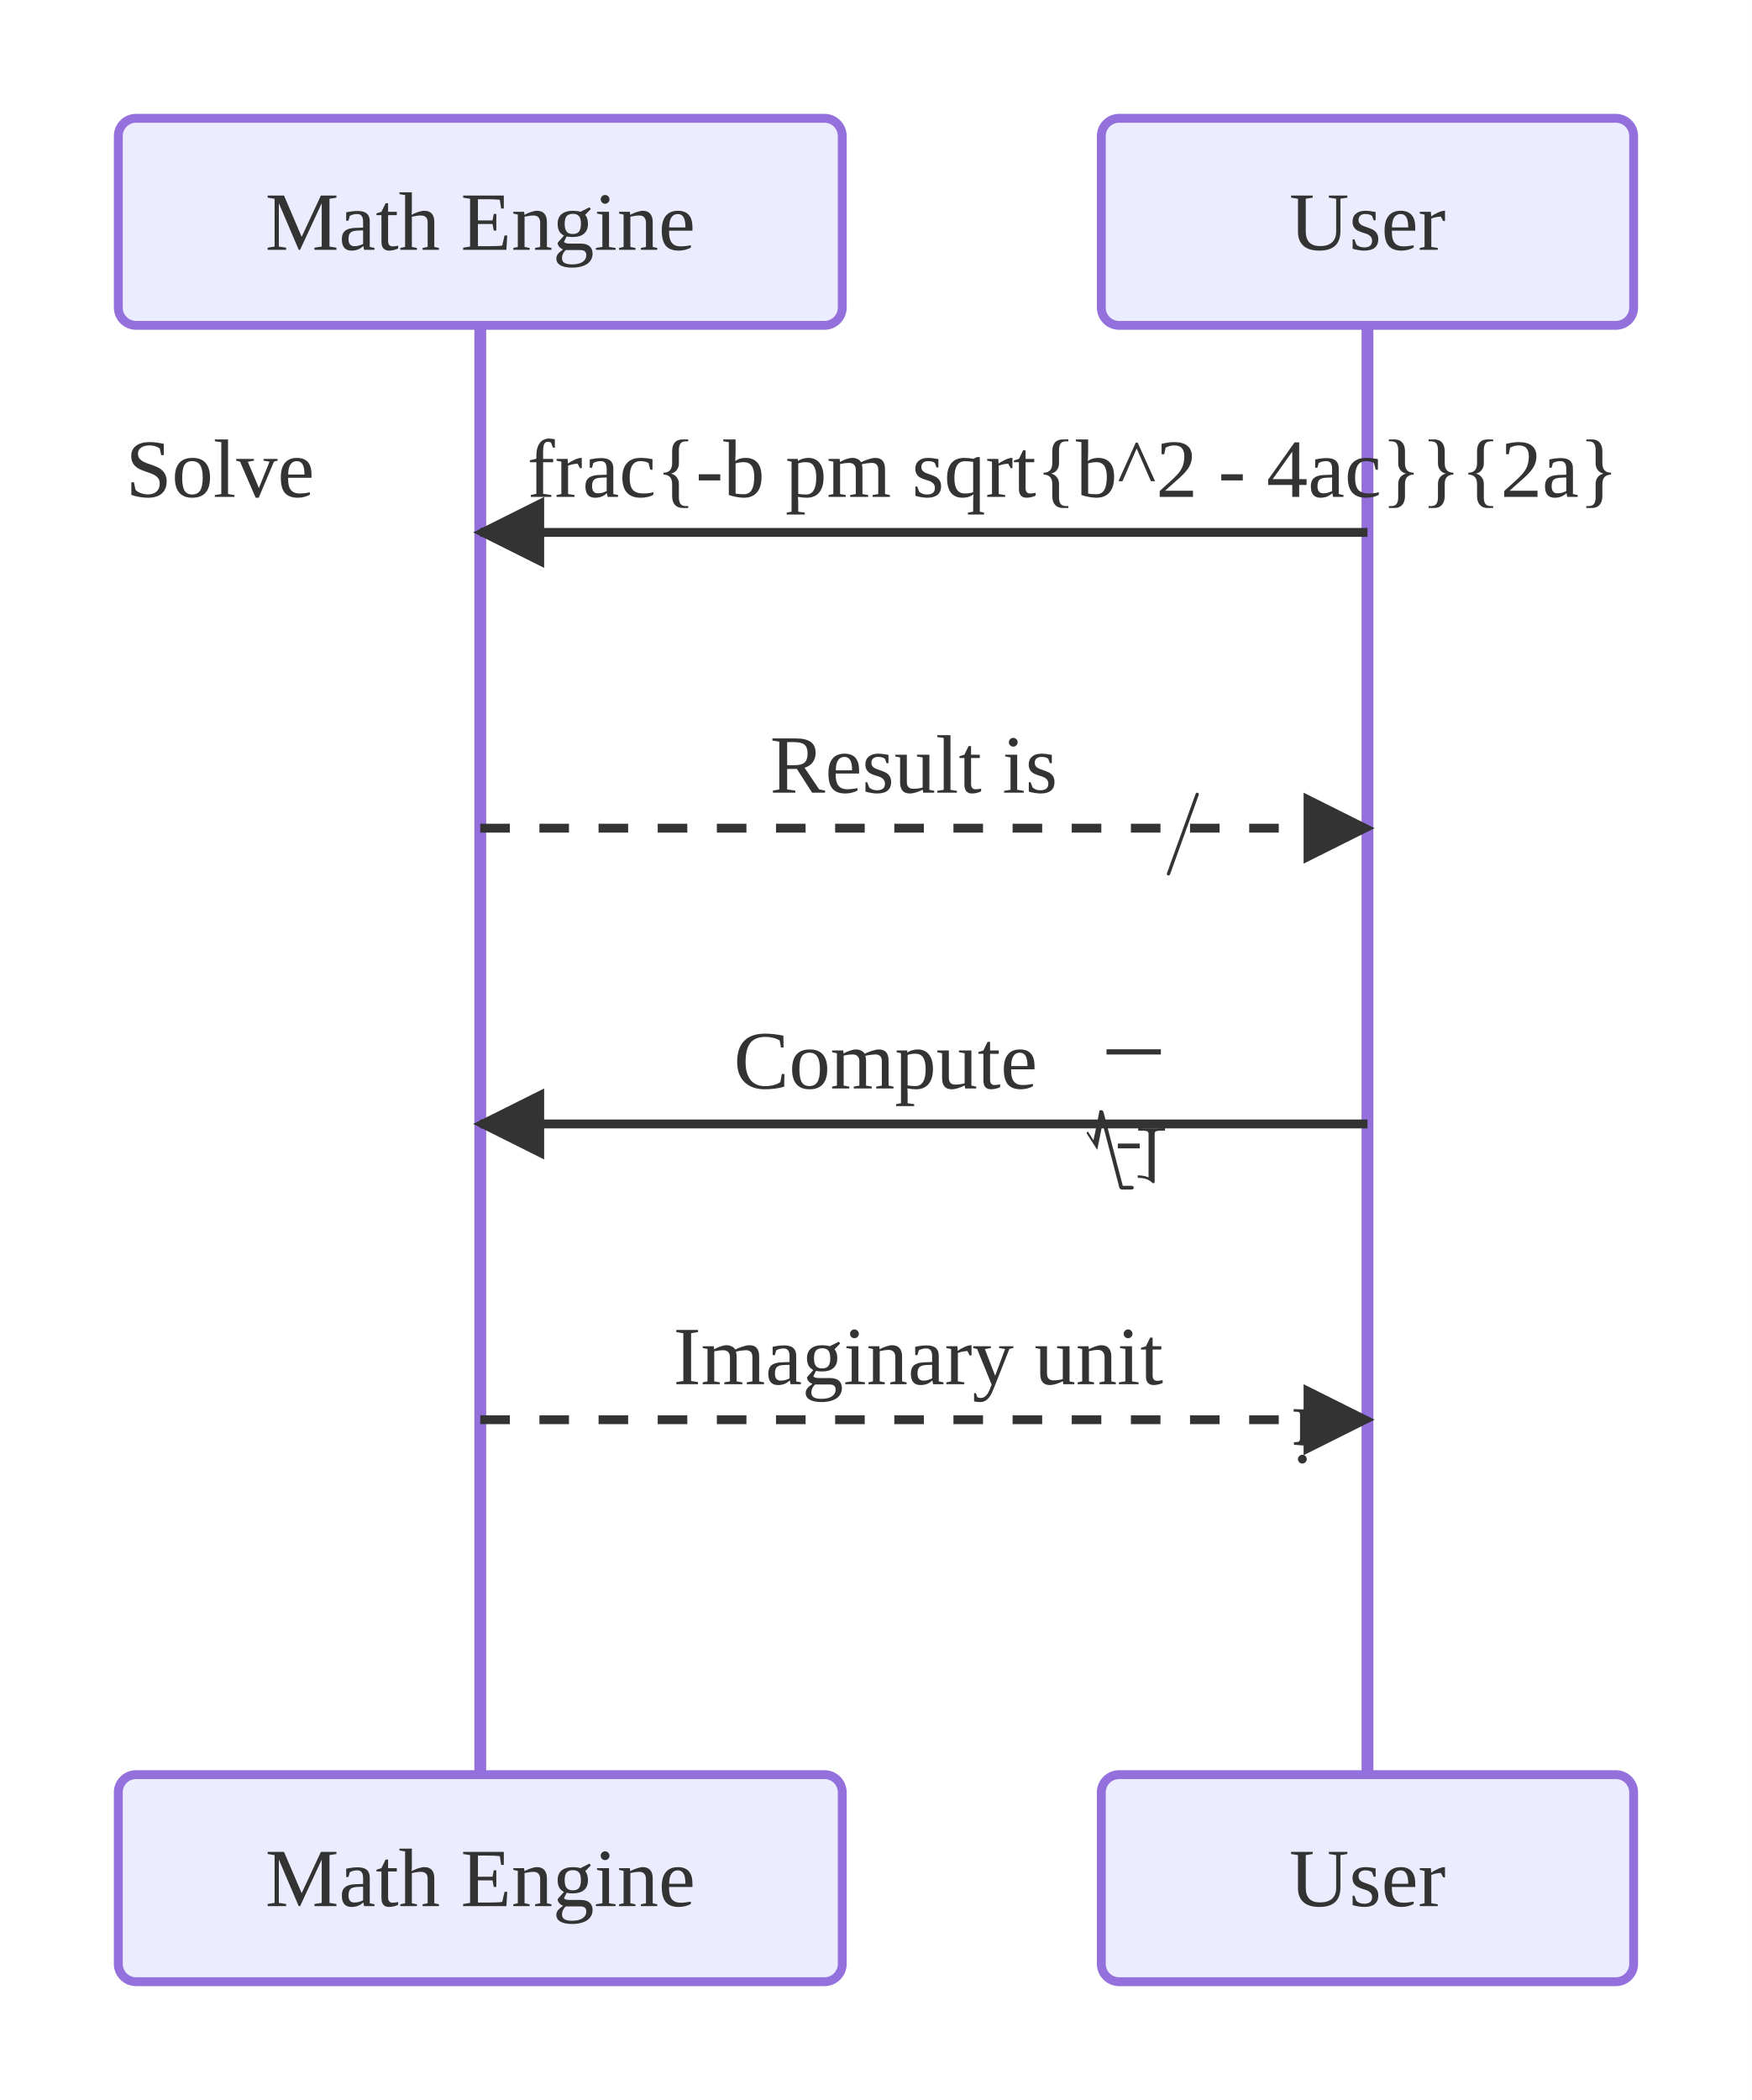
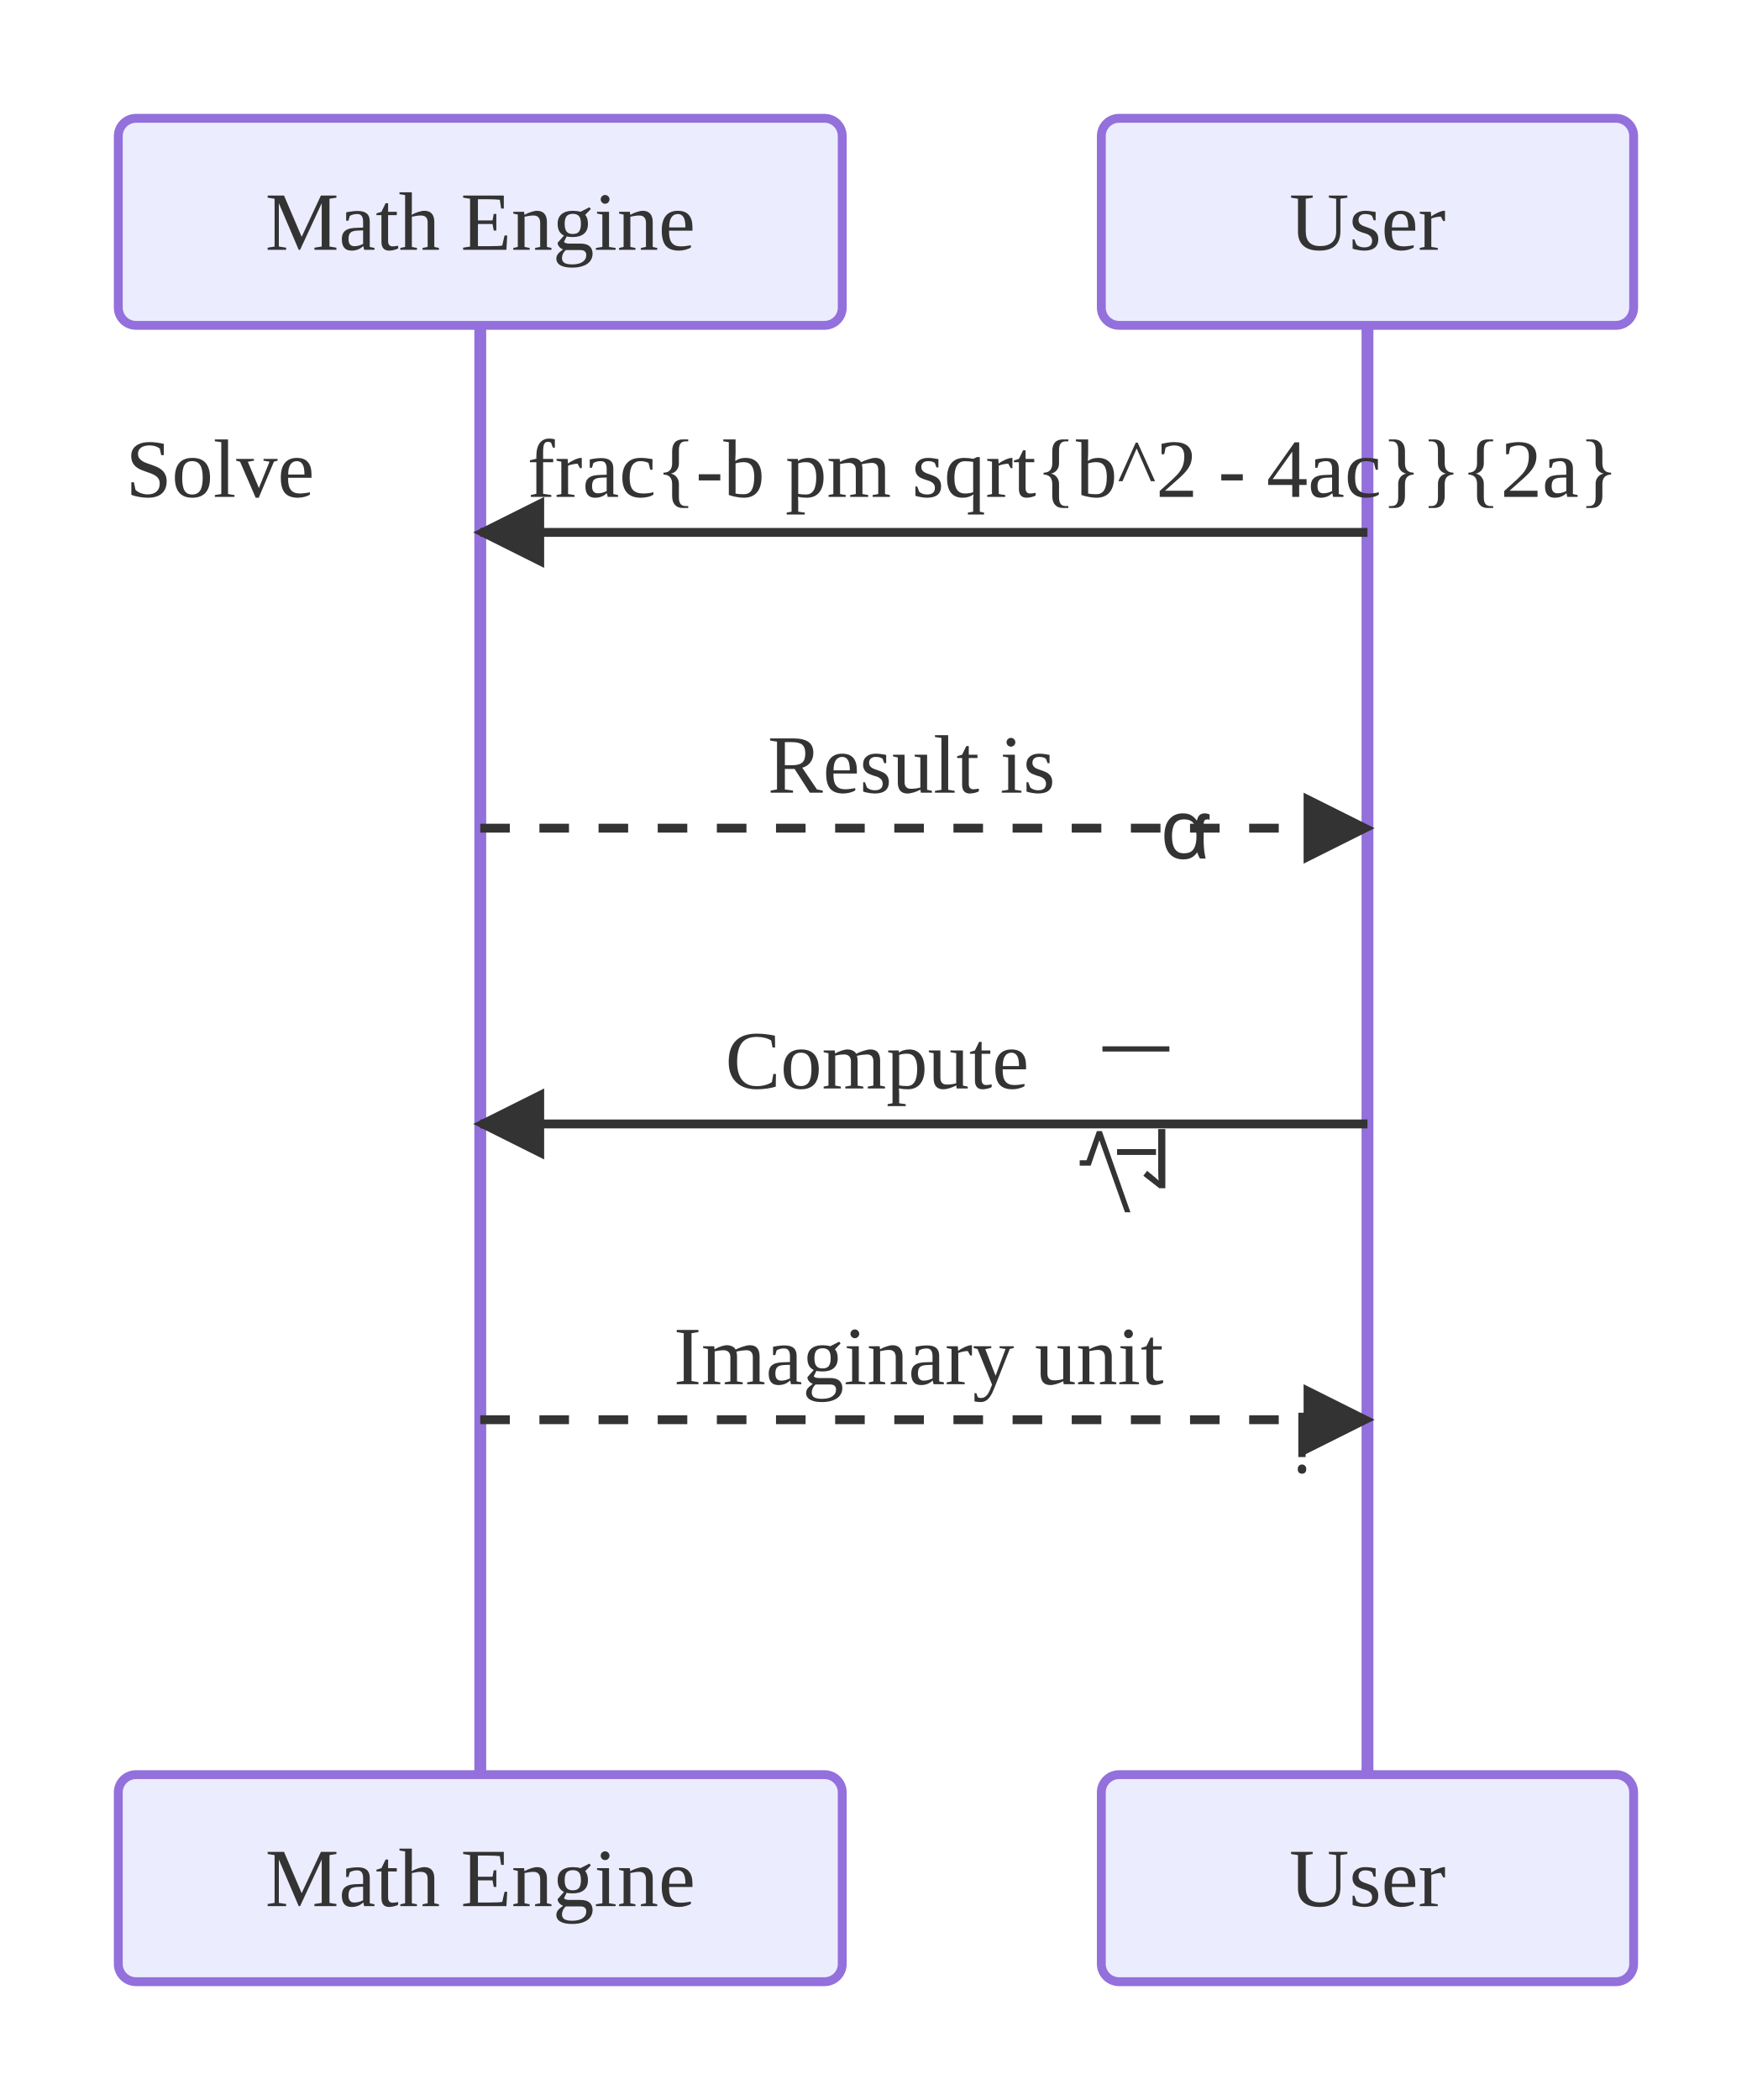
<svg xmlns="http://www.w3.org/2000/svg" viewBox="0 0 296.20 355.00">
  <defs>
    <marker id="seq-arrow-solid" viewBox="0 0 10 10" refX="9.00" refY="5.00" markerWidth="8.00" markerHeight="8.00" orient="auto">
      <polygon points="0,0 10,5 0,10" style="fill:#333" />
    </marker>
    <marker id="seq-arrow-dashed" viewBox="0 0 10 10" refX="9.00" refY="5.00" markerWidth="8.00" markerHeight="8.00" orient="auto">
      <polygon points="0,0 10,5 0,10" style="fill:#333" />
    </marker>
    <marker id="seq-arrow-solid-cross" viewBox="0 0 10 10" refX="5.00" refY="5.00" markerWidth="10.00" markerHeight="10.00" orient="auto">
      <path d="M2,2 L8,8 M2,8 L8,2" style="stroke:#333;stroke-width:1.5;fill:none" />
    </marker>
    <marker id="seq-arrow-dashed-cross" viewBox="0 0 10 10" refX="5.00" refY="5.00" markerWidth="10.00" markerHeight="10.00" orient="auto">
      <path d="M2,2 L8,8 M2,8 L8,2" style="stroke:#333;stroke-width:1.5;fill:none" />
    </marker>
    <marker id="seq-arrow-solid-open" viewBox="0 0 10 10" refX="10.00" refY="5.00" markerWidth="8.00" markerHeight="8.00" orient="auto">
      <polyline points="0,1 10,5 0,9" style="stroke:#333;stroke-width:1.5;fill:none" />
    </marker>
    <marker id="seq-arrow-dashed-open" viewBox="0 0 10 10" refX="10.00" refY="5.00" markerWidth="8.00" markerHeight="8.00" orient="auto">
      <polyline points="0,1 10,5 0,9" style="stroke:#333;stroke-width:1.5;fill:none" />
    </marker>
  </defs>
  <rect x="0.00" y="0.00" width="296.20" height="355.00" style="fill:white;stroke:none" />
  <line x1="81.20" y1="55.00" x2="81.20" y2="300.00" style="stroke:#9370DB;stroke-width:2.0" />
  <line x1="231.20" y1="55.00" x2="231.20" y2="300.00" style="stroke:#9370DB;stroke-width:2.0" />
  <line x1="231.20" y1="90.00" x2="81.20" y2="90.00" style="stroke:#333;stroke-width:1.5;fill:none" marker-end="url(#seq-arrow-solid)" />
  <text x="37.20" y="84.00" text-anchor="middle" dominant-baseline="auto" style="fill:#333;font-size:14px">Solve </text>
  <text x="181.40" y="84.00" text-anchor="middle" dominant-baseline="auto" style="fill:#333;font-size:14px">frac{-b pm sqrt{b^2 - 4ac}}{2a}</text>
  <line x1="81.20" y1="140.00" x2="231.20" y2="140.00" style="stroke:#333;stroke-width:1.5;fill:none;stroke-dasharray:5,5" marker-end="url(#seq-arrow-dashed)" />
-   <text x="154.49" y="134.00" text-anchor="middle" dominant-baseline="auto" style="fill:#333;font-size:14px">Result is </text>
-   <g style="fill:#333" transform="translate(196.49,127.00) scale(1.000)">
-     <path d="M6.203 7.281 C6.203 7.281 6.203 7.344 6.125 7.531 L1.375 20.688 C1.312 20.844 1.266 21.000 1.062 21.000 C0.906 21.000 0.781 20.875 0.781 20.719 C0.781 20.719 0.781 20.656 0.859 20.469 L5.609 7.312 C5.672 7.156 5.719 7.000 5.922 7.000 C6.078 7.000 6.203 7.125 6.203 7.281 Z" style="fill:#333" />
+   <text x="154.10" y="134.00" text-anchor="middle" dominant-baseline="auto" style="fill:#333;font-size:14px">Result is </text>
+   <g style="fill:#333" transform="translate(196.10,130.00) scale(1.000)">
+     <path d="M3.844 7.497 Q2.484 7.497 1.625 8.466 Q0.766 9.451 0.766 11.357 Q0.766 13.263 1.609 14.279 Q2.453 15.279 3.969 15.279 Q4.781 15.279 5.328 14.982 Q5.891 14.701 6.266 14.138 L6.344 14.138 Q6.406 14.372 6.531 14.654 Q6.641 14.935 6.797 15.138 L7.750 15.138 Q7.656 14.841 7.578 14.326 Q7.484 13.826 7.453 13.263 Q7.406 12.701 7.406 12.201 L7.406 9.294 Q7.406 8.857 7.578 8.669 Q7.734 8.513 7.984 8.513 Q8.094 8.513 8.219 8.529 Q8.344 8.560 8.406 8.576 L8.406 7.685 Q8.297 7.622 8.078 7.576 Q7.859 7.497 7.609 7.497 Q7.094 7.497 6.766 7.747 Q6.438 7.997 6.281 8.654 L6.188 8.654 Q5.859 8.169 5.328 7.841 Q4.797 7.497 3.844 7.497 Z M4.062 8.513 Q5.219 8.513 5.703 9.185 Q6.188 9.857 6.188 11.294 L6.188 11.372 Q6.188 12.779 5.719 13.497 Q5.281 14.247 4.047 14.247 Q3.031 14.247 2.531 13.497 Q2.047 12.763 2.047 11.341 Q2.047 9.951 2.516 9.232 Q3.016 8.513 4.062 8.513 Z" style="fill:#333" />
  </g>
  <line x1="231.20" y1="190.00" x2="81.20" y2="190.00" style="stroke:#333;stroke-width:1.5;fill:none" marker-end="url(#seq-arrow-solid)" />
-   <text x="149.72" y="184.00" text-anchor="middle" dominant-baseline="auto" style="fill:#333;font-size:14px">Compute </text>
-   <g style="fill:#333" transform="translate(183.32,176.50) scale(1.000)">
-     <path d="M8.359 24.267 C8.359 24.548 8.094 24.595 7.906 24.595 L6.469 24.595 C5.906 24.595 5.906 24.204 5.797 23.736 L3.250 14.048 C3.203 13.845 3.125 13.611 3.094 13.408 L2.188 17.876 L0.469 15.204 L0.391 15.001 L0.609 14.767 L1.562 16.267 C1.609 15.845 1.750 15.408 1.828 14.970 L2.359 12.361 L2.531 11.454 C2.547 11.361 2.547 11.189 2.672 11.173 L2.812 11.173 C3.172 11.173 3.219 11.376 3.297 11.658 L3.922 14.064 L6.375 23.439 C6.422 23.611 6.484 23.767 6.500 23.954 L8.062 23.954 C8.219 23.970 8.359 24.111 8.359 24.267 Z" style="fill:#333" />
-     <rect x="3.76" y="0.88" width="9.19" height="0.88" style="fill:#333" />
-     <path d="M9.372 16.815 L9.372 17.628 L5.669 17.628 L5.669 16.815 L9.372 16.815 Z" style="fill:#333" />
-     <path d="M13.648 14.190 L13.648 14.628 L13.211 14.628 C11.945 14.628 11.898 14.784 11.898 15.299 L11.898 23.143 C11.898 23.487 11.898 23.518 11.586 23.518 C10.711 22.612 9.477 22.612 9.039 22.612 L9.039 22.190 C9.320 22.190 10.148 22.190 10.867 22.549 L10.867 15.299 C10.867 14.799 10.820 14.628 9.570 14.628 L9.117 14.628 L9.117 14.190 C9.602 14.237 10.820 14.237 11.383 14.237 C11.945 14.237 13.164 14.237 13.648 14.190 Z" style="fill:#333" />
+   <text x="148.29" y="184.00" text-anchor="middle" dominant-baseline="auto" style="fill:#333;font-size:14px">Compute </text>
+   <g style="fill:#333" transform="translate(181.89,176.00) scale(1.000)">
+     <path d="M3.562 15.205 L1.812 20.142 L0.656 20.142 L0.656 21.048 L2.516 21.048 L3.984 16.783 L8.312 28.939 L9.234 28.939 L4.406 15.205 L3.562 15.205 Z" style="fill:#333" />
+     <rect x="4.50" y="0.88" width="11.32" height="0.88" style="fill:#333" />
+     <path d="M6.973 18.255 L6.973 19.240 L13.551 19.240 L13.551 18.255 L6.973 18.255 Z" style="fill:#333" />
+     <path d="M13.930 14.865 L13.930 21.849 Q13.930 22.458 13.946 22.818 Q13.961 23.177 13.993 23.568 Q13.758 23.365 13.586 23.193 Q13.399 23.036 13.118 22.802 L12.055 21.927 L11.415 22.755 L14.118 24.865 L15.133 24.865 L15.133 14.865 L13.930 14.865 Z" style="fill:#333" />
  </g>
  <line x1="81.20" y1="240.00" x2="231.20" y2="240.00" style="stroke:#333;stroke-width:1.5;fill:none;stroke-dasharray:5,5" marker-end="url(#seq-arrow-dashed)" />
-   <text x="155.25" y="234.00" text-anchor="middle" dominant-baseline="auto" style="fill:#333;font-size:14px">Imaginary unit </text>
-   <g style="fill:#333" transform="translate(218.25,229.00) scale(1.000)">
-     <path d="M3.453 9.206 L3.453 9.643 C2.531 9.643 2.484 9.706 2.484 10.253 L2.484 15.393 L0.516 15.237 L0.516 14.799 C1.422 14.799 1.547 14.721 1.547 14.034 L1.547 10.268 C1.547 9.643 1.406 9.643 0.469 9.643 L0.469 9.206 L2.000 9.253 C2.484 9.253 2.984 9.221 3.453 9.206 Z M2.688 17.659 C2.688 18.034 2.359 18.409 1.953 18.409 C1.469 18.409 1.188 18.018 1.188 17.659 C1.188 17.284 1.516 16.924 1.938 16.924 C2.406 16.924 2.688 17.315 2.688 17.659 Z" style="fill:#333" />
+   <text x="155.32" y="234.00" text-anchor="middle" dominant-baseline="auto" style="fill:#333;font-size:14px">Imaginary unit </text>
+   <g style="fill:#333" transform="translate(218.32,228.50) scale(1.000)">
+     <path d="M1.188 10.318 L1.188 17.818 L2.422 17.818 L2.422 10.318 L1.188 10.318 Z M1.812 19.068 Q1.516 19.068 1.297 19.271 Q1.094 19.458 1.094 19.849 Q1.094 20.255 1.297 20.443 Q1.516 20.630 1.812 20.630 Q2.094 20.630 2.312 20.443 Q2.531 20.255 2.531 19.849 Q2.531 19.458 2.312 19.271 Q2.094 19.068 1.812 19.068 Z" style="fill:#333" />
  </g>
  <rect x="20.00" y="20.00" width="122.40" height="35.00" rx="3.00" ry="3.00" style="fill:#ECECFF;stroke:#9370DB;stroke-width:1.5" />
  <text x="81.20" y="37.50" text-anchor="middle" dominant-baseline="central" style="fill:#333;font-size:14px">Math Engine</text>
  <rect x="20.00" y="300.00" width="122.40" height="35.00" rx="3.00" ry="3.00" style="fill:#ECECFF;stroke:#9370DB;stroke-width:1.5" />
  <text x="81.20" y="317.50" text-anchor="middle" dominant-baseline="central" style="fill:#333;font-size:14px">Math Engine</text>
  <rect x="186.20" y="20.00" width="90.00" height="35.00" rx="3.00" ry="3.00" style="fill:#ECECFF;stroke:#9370DB;stroke-width:1.5" />
  <text x="231.20" y="37.50" text-anchor="middle" dominant-baseline="central" style="fill:#333;font-size:14px">User</text>
  <rect x="186.20" y="300.00" width="90.00" height="35.00" rx="3.00" ry="3.00" style="fill:#ECECFF;stroke:#9370DB;stroke-width:1.5" />
  <text x="231.20" y="317.50" text-anchor="middle" dominant-baseline="central" style="fill:#333;font-size:14px">User</text>
</svg>
